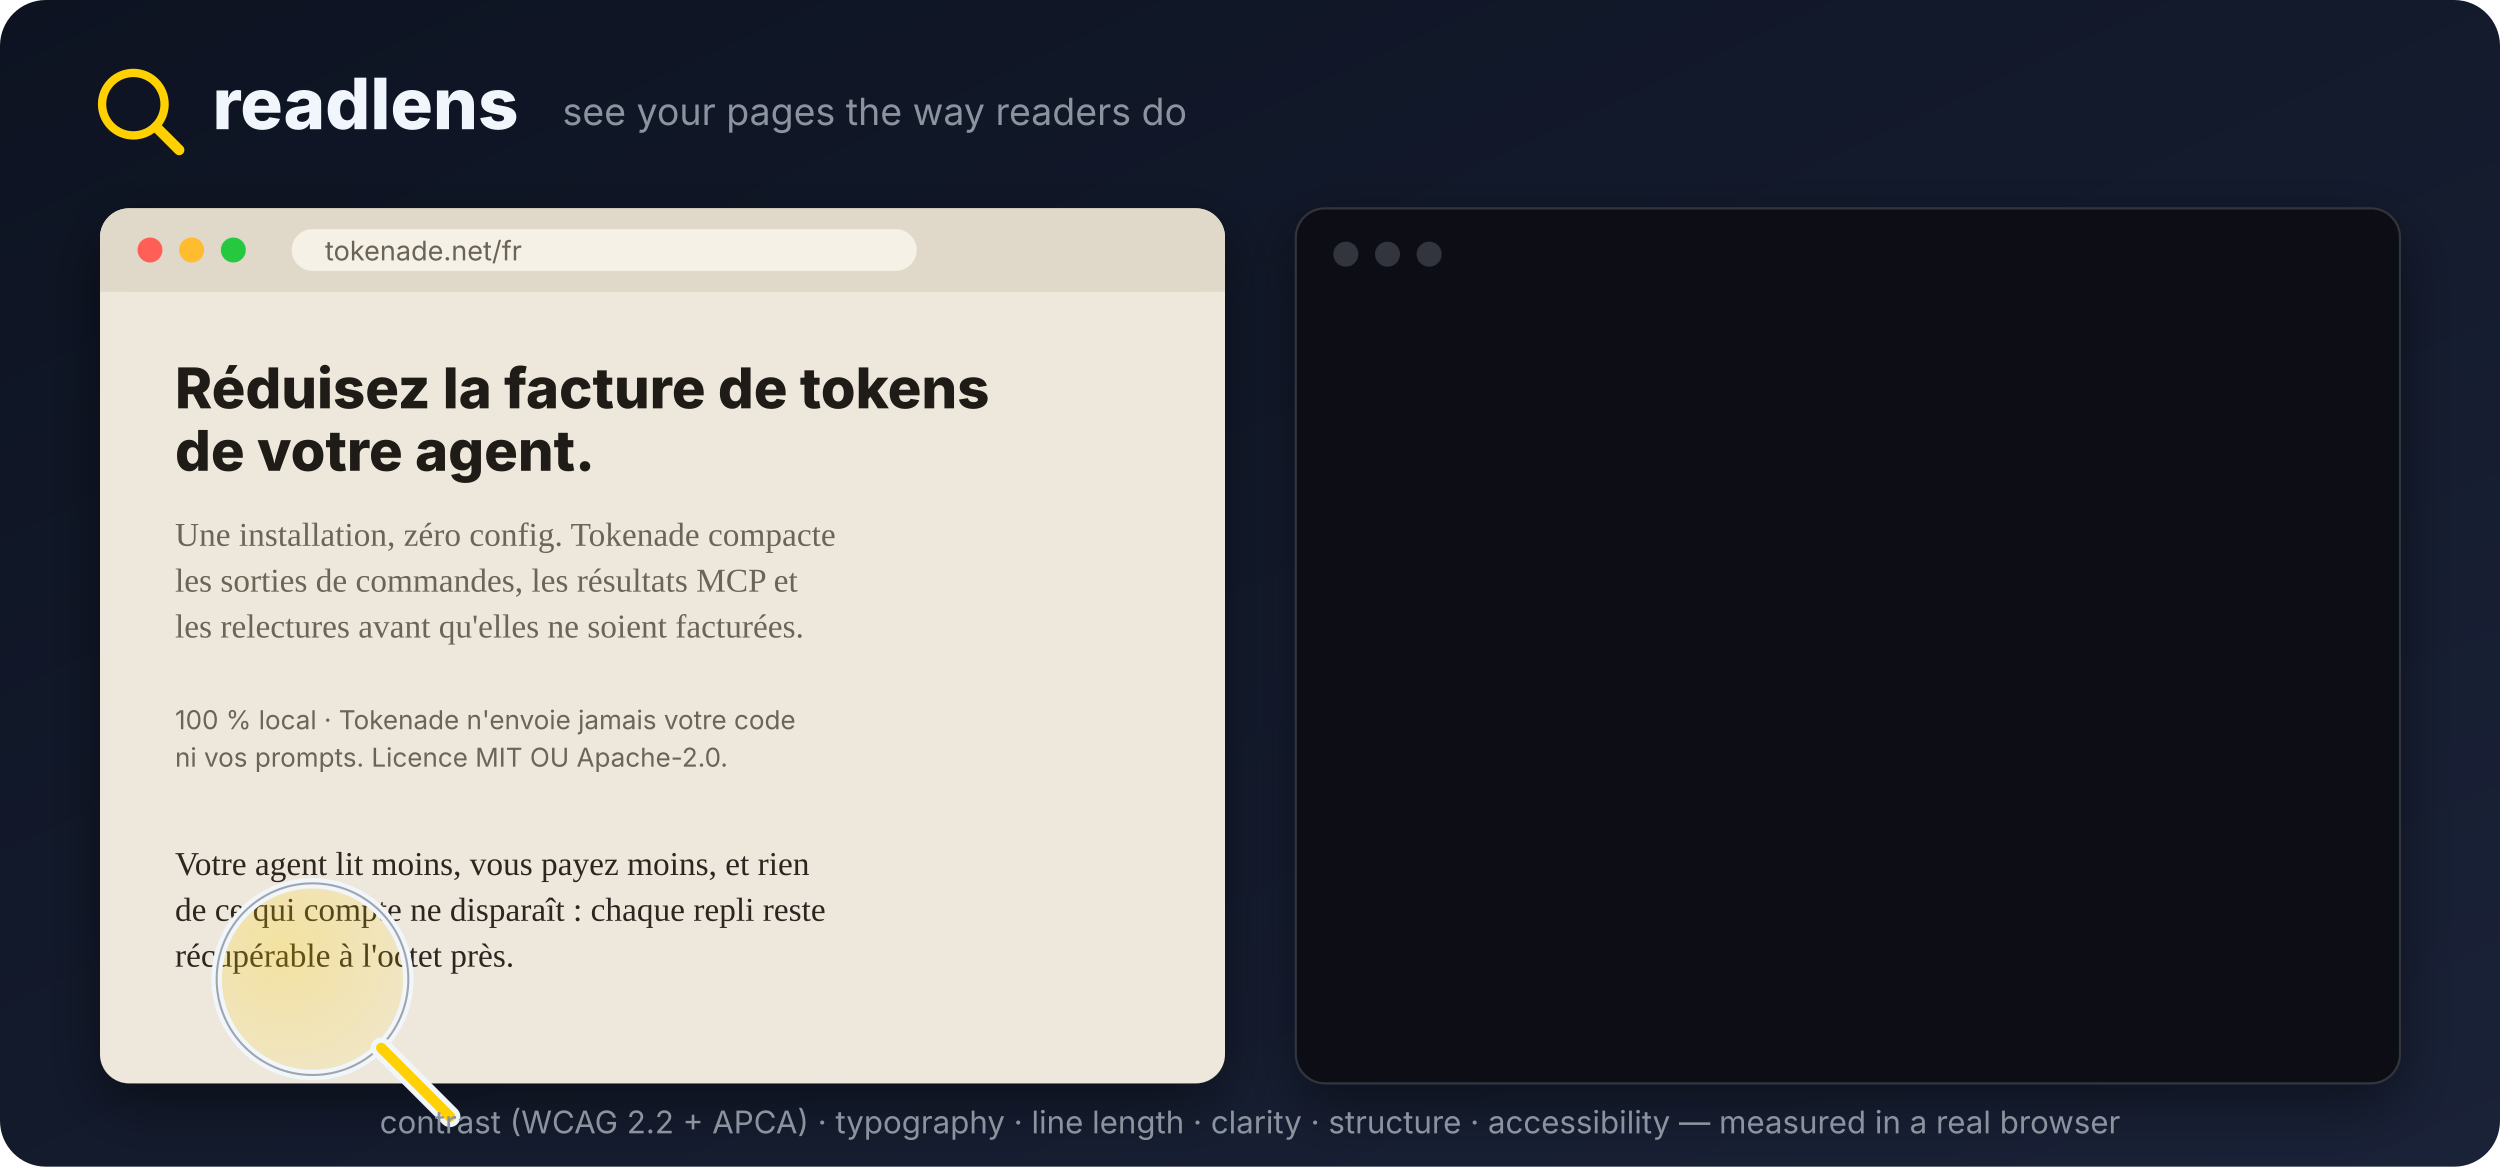
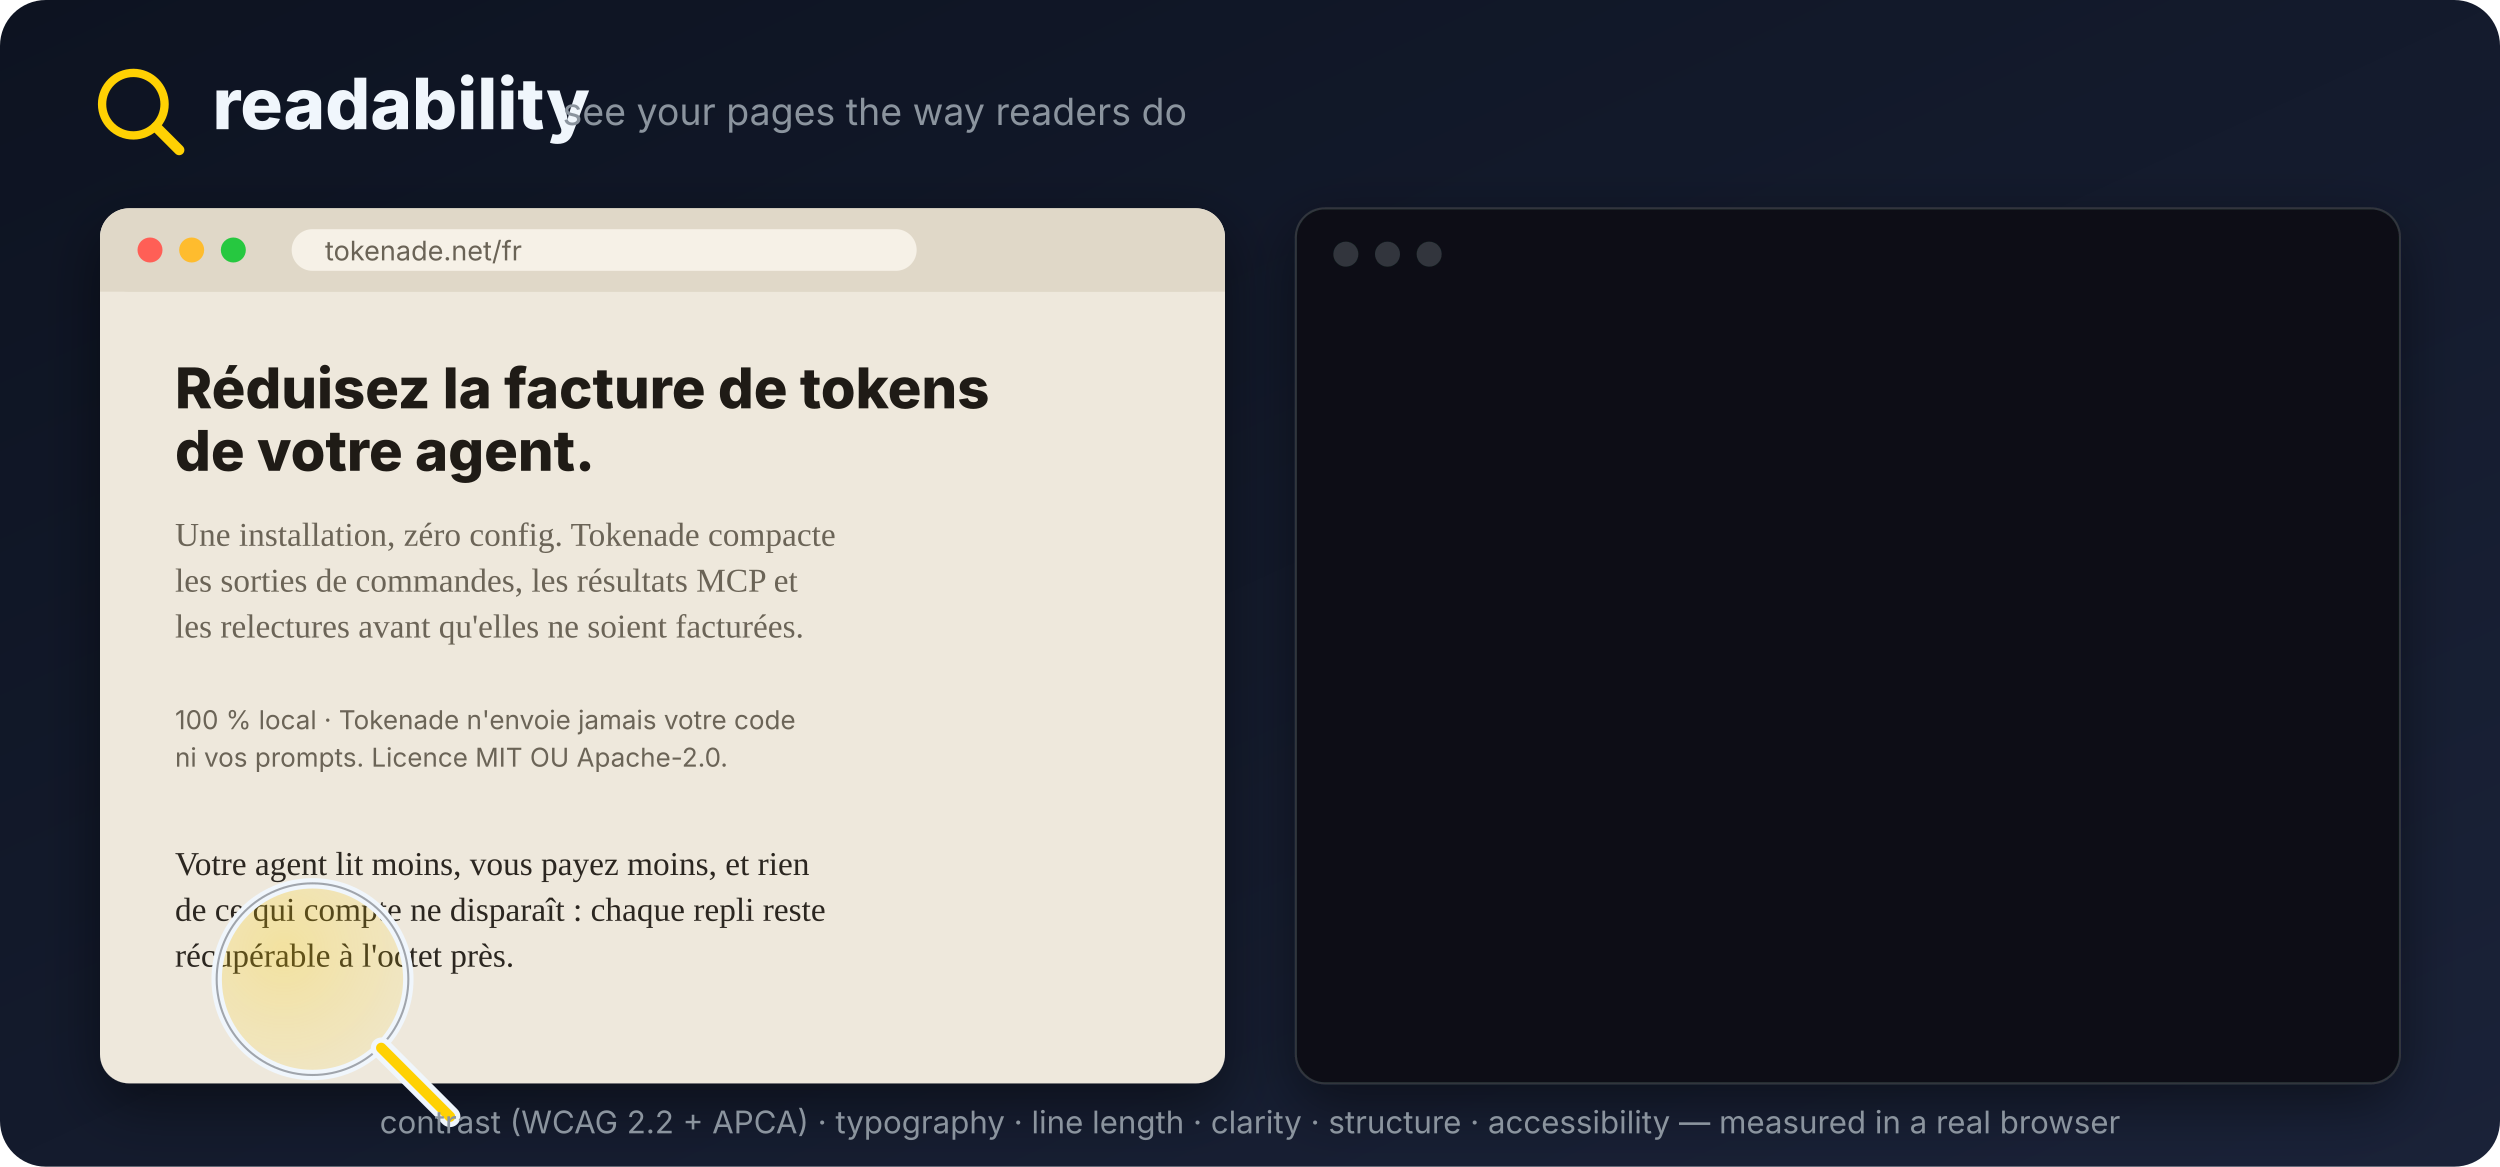
<svg xmlns="http://www.w3.org/2000/svg" viewBox="0 0 1200 560" width="1200" height="560" role="img" aria-labelledby="t">
  <style>
text{white-space:pre} .m{font-family:ui-monospace,SFMono-Regular,Menlo,Consolas,'DejaVu Sans Mono',monospace;font-size:15px;fill:#c9d1d9} .o{fill:#8b949e} .s{font-size:13px}
.serif{font-family:Georgia,'Iowan Old Style','Times New Roman',serif} .sans{font-family:Inter,-apple-system,'Segoe UI',Helvetica,Arial,sans-serif}
</style>
  <defs>
    <linearGradient id="bg" x1="0" y1="0" x2="1" y2="1">
      <stop offset="0" stop-color="#0d1321" />
      <stop offset="1" stop-color="#1a2238" />
    </linearGradient>
    <radialGradient id="glass" cx=".35" cy=".35" r=".8">
      <stop offset="0" stop-color="#ffd103" stop-opacity=".28" />
      <stop offset="1" stop-color="#ffd103" stop-opacity=".08" />
    </radialGradient>
    <filter id="sh" x="-10%" y="-10%" width="120%" height="130%">
      <feDropShadow dx="0" dy="10" stdDeviation="14" flood-color="#000" flood-opacity=".45" />
    </filter>
  </defs>
  <rect width="1200" height="560" rx="22" fill="url(#bg)" />
  <g transform="translate(48 58)">
    <circle cx="16" cy="-8" r="15" fill="none" stroke="#ffd103" stroke-width="4" />
    <line x1="27" y1="3" x2="38" y2="14" stroke="#ffd103" stroke-width="5" stroke-linecap="round" />
-     <text x="54" y="4" class="sans" font-size="34" font-weight="800" fill="#f0f6fc">readlens</text>
+     <text x="54" y="4" class="sans" font-size="34" font-weight="800" fill="#f0f6fc">readability</text>
    <text x="222" y="2" class="sans" font-size="18" fill="#8b949e">see your pages the way readers do</text>
  </g>
  <g filter="url(#sh)">
    <rect x="48" y="100" width="540" height="420" rx="14" fill="#eee8dc" />
    <rect x="48" y="100" width="540" height="40" rx="14" fill="#e0d8c8" />
    <rect x="48" y="126" width="540" height="14" fill="#e0d8c8" />
    <circle cx="72" cy="120" r="6" fill="#ff5f57" />
    <circle cx="92" cy="120" r="6" fill="#febc2e" />
    <circle cx="112" cy="120" r="6" fill="#28c840" />
    <rect x="140" y="110" width="300" height="20" rx="10" fill="#f6f1e7" />
    <text x="156" y="125" class="sans" font-size="13" fill="#6b6457">tokenade.net/fr</text>
  </g>
  <text x="84" y="196" class="sans" font-size="27" font-weight="800" fill="#1f1b16">Réduisez la facture de tokens</text>
  <text x="84" y="226" class="sans" font-size="27" font-weight="800" fill="#1f1b16">de votre agent.</text>
  <g class="serif" font-size="16" fill="#6b6457">
    <text x="84" y="262">Une installation, zéro config. Tokenade compacte</text>
    <text x="84" y="284">les sorties de commandes, les résultats MCP et</text>
    <text x="84" y="306">les relectures avant qu'elles ne soient facturées.</text>
  </g>
  <g class="sans" font-size="12.5" fill="#6b6457">
    <text x="84" y="350">100 % local · Tokenade n'envoie jamais votre code</text>
    <text x="84" y="368">ni vos prompts. Licence MIT OU Apache-2.0.</text>
  </g>
  <g class="serif" font-size="16" fill="#2b2620">
    <text x="84" y="420">Votre agent lit moins, vous payez moins, et rien</text>
    <text x="84" y="442">de ce qui compte ne disparaît : chaque repli reste</text>
    <text x="84" y="464">récupérable à l'octet près.</text>
  </g>
  <g opacity="0">
    <animate attributeName="opacity" dur="14s" repeatCount="indefinite" values="0;0;1;1;0;0" keyTimes="0;0.08;0.095;0.3;0.315;1" />
    <rect x="310" y="236" width="270" height="50" rx="10" fill="#0d1117" stroke="#ff7b72" stroke-width="2" />
    <text x="324" y="257" class="m" fill="#ff7b72" font-weight="700">APCA Lc 66 &lt; 92.5</text>
    <text x="324" y="275" class="m s" fill="#c9d1d9">WCAG 4.8:1 passes, still thin</text>
  </g>
  <g opacity="0">
    <animate attributeName="opacity" dur="14s" repeatCount="indefinite" values="0;0;1;1;0;0" keyTimes="0;0.38;0.395;0.6;0.615;1" />
    <rect x="310" y="318" width="270" height="50" rx="10" fill="#0d1117" stroke="#ffa657" stroke-width="2" />
    <text x="324" y="339" class="m" fill="#ffa657" font-weight="700">89% of text &lt; 16px</text>
    <text x="324" y="357" class="m s" fill="#c9d1d9">body 15.5px · captions 12.5px</text>
  </g>
  <g opacity="0">
    <animate attributeName="opacity" dur="14s" repeatCount="indefinite" values="0;0;1;1;0;0" keyTimes="0;0.68;0.695;0.92;0.935;1" />
    <rect x="330" y="372" width="250" height="50" rx="10" fill="#0d1117" stroke="#7ee787" stroke-width="2" />
    <text x="344" y="393" class="m" fill="#7ee787" font-weight="700">47 chars / line ✓</text>
    <text x="344" y="411" class="m s" fill="#c9d1d9">line height 1.5 · gap 0.58</text>
  </g>
  <g transform="translate(150 470)">
    <animateTransform attributeName="transform" type="translate" dur="14s" repeatCount="indefinite" calcMode="spline" values="150 470;250 268;250 268;210 360;210 360;300 445;300 445;150 470" keyTimes="0;0.06;0.3;0.36;0.6;0.66;0.92;1" keySplines=".4 0 .2 1;.4 0 .2 1;.4 0 .2 1;.4 0 .2 1;.4 0 .2 1;.4 0 .2 1;.4 0 .2 1" />
    <circle r="46" fill="url(#glass)" stroke="#f0f6fc" stroke-width="5" />
    <circle r="46" fill="none" stroke="#0d1117" stroke-opacity=".35" stroke-width="1" />
    <line x1="33" y1="33" x2="66" y2="66" stroke="#f0f6fc" stroke-width="10" stroke-linecap="round" />
    <line x1="33" y1="33" x2="66" y2="66" stroke="#ffd103" stroke-width="5" stroke-linecap="round" />
  </g>
  <g filter="url(#sh)">
    <rect x="622" y="100" width="530" height="420" rx="14" fill="#0d1117" stroke="#30363d" />
    <circle cx="646" cy="122" r="6" fill="#30363d" />
    <circle cx="666" cy="122" r="6" fill="#30363d" />
    <circle cx="686" cy="122" r="6" fill="#30363d" />
  </g>
  <clipPath id="c1">
    <rect x="646" y="150" height="22" width="0">
      <animate attributeName="width" dur="14s" repeatCount="indefinite" values="0;0;480;480;0;0" keyTimes="0;0.04;0.100;.95;.965;1" />
    </rect>
  </clipPath>
  <text x="646" y="166" clip-path="url(#c1)" class="m">
-     <tspan fill="#7ee787">$</tspan> readlens page tokenade.net/fr --only contrast</text>
+     <tspan fill="#7ee787">$</tspan> readability page tokenade.net/fr --only contrast</text>
  <g opacity="0">
    <animate attributeName="opacity" dur="14s" repeatCount="indefinite" values="0;0;1;1;0;0" keyTimes="0;0.1;0.115;0.95;0.965;1" />
    <text x="646" y="192" class="m o">
      <tspan fill="#ffa657">medium</tspan>  3 text blocks are perceptually thin</text>
  </g>
  <g opacity="0">
    <animate attributeName="opacity" dur="14s" repeatCount="indefinite" values="0;0;1;1;0;0" keyTimes="0;0.12;0.135;0.95;0.965;1" />
    <text x="646" y="214" class="m o">        · ratio 4.8 · apca 66.0 · required 92.5</text>
  </g>
  <clipPath id="c2">
    <rect x="646" y="244" height="22" width="0">
      <animate attributeName="width" dur="14s" repeatCount="indefinite" values="0;0;480;480;0;0" keyTimes="0;0.34;0.400;.95;.965;1" />
    </rect>
  </clipPath>
  <text x="646" y="260" clip-path="url(#c2)" class="m">
-     <tspan fill="#7ee787">$</tspan> readlens page tokenade.net/en --only typography</text>
+     <tspan fill="#7ee787">$</tspan> readability page tokenade.net/en --only typography</text>
  <g opacity="0">
    <animate attributeName="opacity" dur="14s" repeatCount="indefinite" values="0;0;1;1;0;0" keyTimes="0;0.4;0.415;0.95;0.965;1" />
    <text x="646" y="286" class="m o">
      <tspan fill="#ff7b72">high</tspan>    Text rendered below 16px     89%</text>
  </g>
  <g opacity="0">
    <animate attributeName="opacity" dur="14s" repeatCount="indefinite" values="0;0;1;1;0;0" keyTimes="0;0.42;0.435;0.95;0.965;1" />
    <text x="646" y="308" class="m o">
      <tspan fill="#7ee787">100</tspan>     Line length                  47 ch</text>
  </g>
  <clipPath id="c3">
    <rect x="646" y="338" height="22" width="0">
      <animate attributeName="width" dur="14s" repeatCount="indefinite" values="0;0;480;480;0;0" keyTimes="0;0.64;0.700;.95;.965;1" />
    </rect>
  </clipPath>
  <text x="646" y="354" clip-path="url(#c3)" class="m">
-     <tspan fill="#7ee787">$</tspan> readlens audit tokenade.net --only clarity</text>
+     <tspan fill="#7ee787">$</tspan> readability audit tokenade.net --only clarity</text>
  <g opacity="0">
    <animate attributeName="opacity" dur="14s" repeatCount="indefinite" values="0;0;1;1;0;0" keyTimes="0;0.7;0.715;0.95;0.965;1" />
    <text x="646" y="380" class="m o">
      <tspan fill="#f0f6fc" font-weight="700">77.6/100 C</tspan>  7 pages · no browser · 3.8s</text>
  </g>
  <g opacity="0">
    <animate attributeName="opacity" dur="14s" repeatCount="indefinite" values="0;0;1;1;0;0" keyTimes="0;0.72;0.735;0.95;0.965;1" />
    <text x="646" y="402" class="m o">
      <tspan fill="#ff7b72">high</tspan>    Transition words          3/7 pages</text>
  </g>
  <clipPath id="c4">
    <rect x="646" y="432" height="22" width="0">
      <animate attributeName="width" dur="14s" repeatCount="indefinite" values="0;0;480;480;0;0" keyTimes="0;0.8;0.860;.95;.965;1" />
    </rect>
  </clipPath>
  <text x="646" y="448" clip-path="url(#c4)" class="m">
-     <tspan fill="#7ee787">$</tspan> readlens page URL --format json | your-agent</text>
+     <tspan fill="#7ee787">$</tspan> readability page URL --format json | your-agent</text>
  <g opacity="0">
    <animate attributeName="opacity" dur="14s" repeatCount="indefinite" values="0;0;1;1;0;0" keyTimes="0;0.86;0.875;0.95;0.965;1" />
    <text x="646" y="474" class="m o s">{"score": 96.0, "findings": [{"key": "apca_fail", …</text>
  </g>
  <text x="600" y="544" text-anchor="middle" class="sans" font-size="15" fill="#8b949e">contrast (WCAG 2.2 + APCA) · typography · line length · clarity · structure · accessibility — measured in a real browser</text>
</svg>
